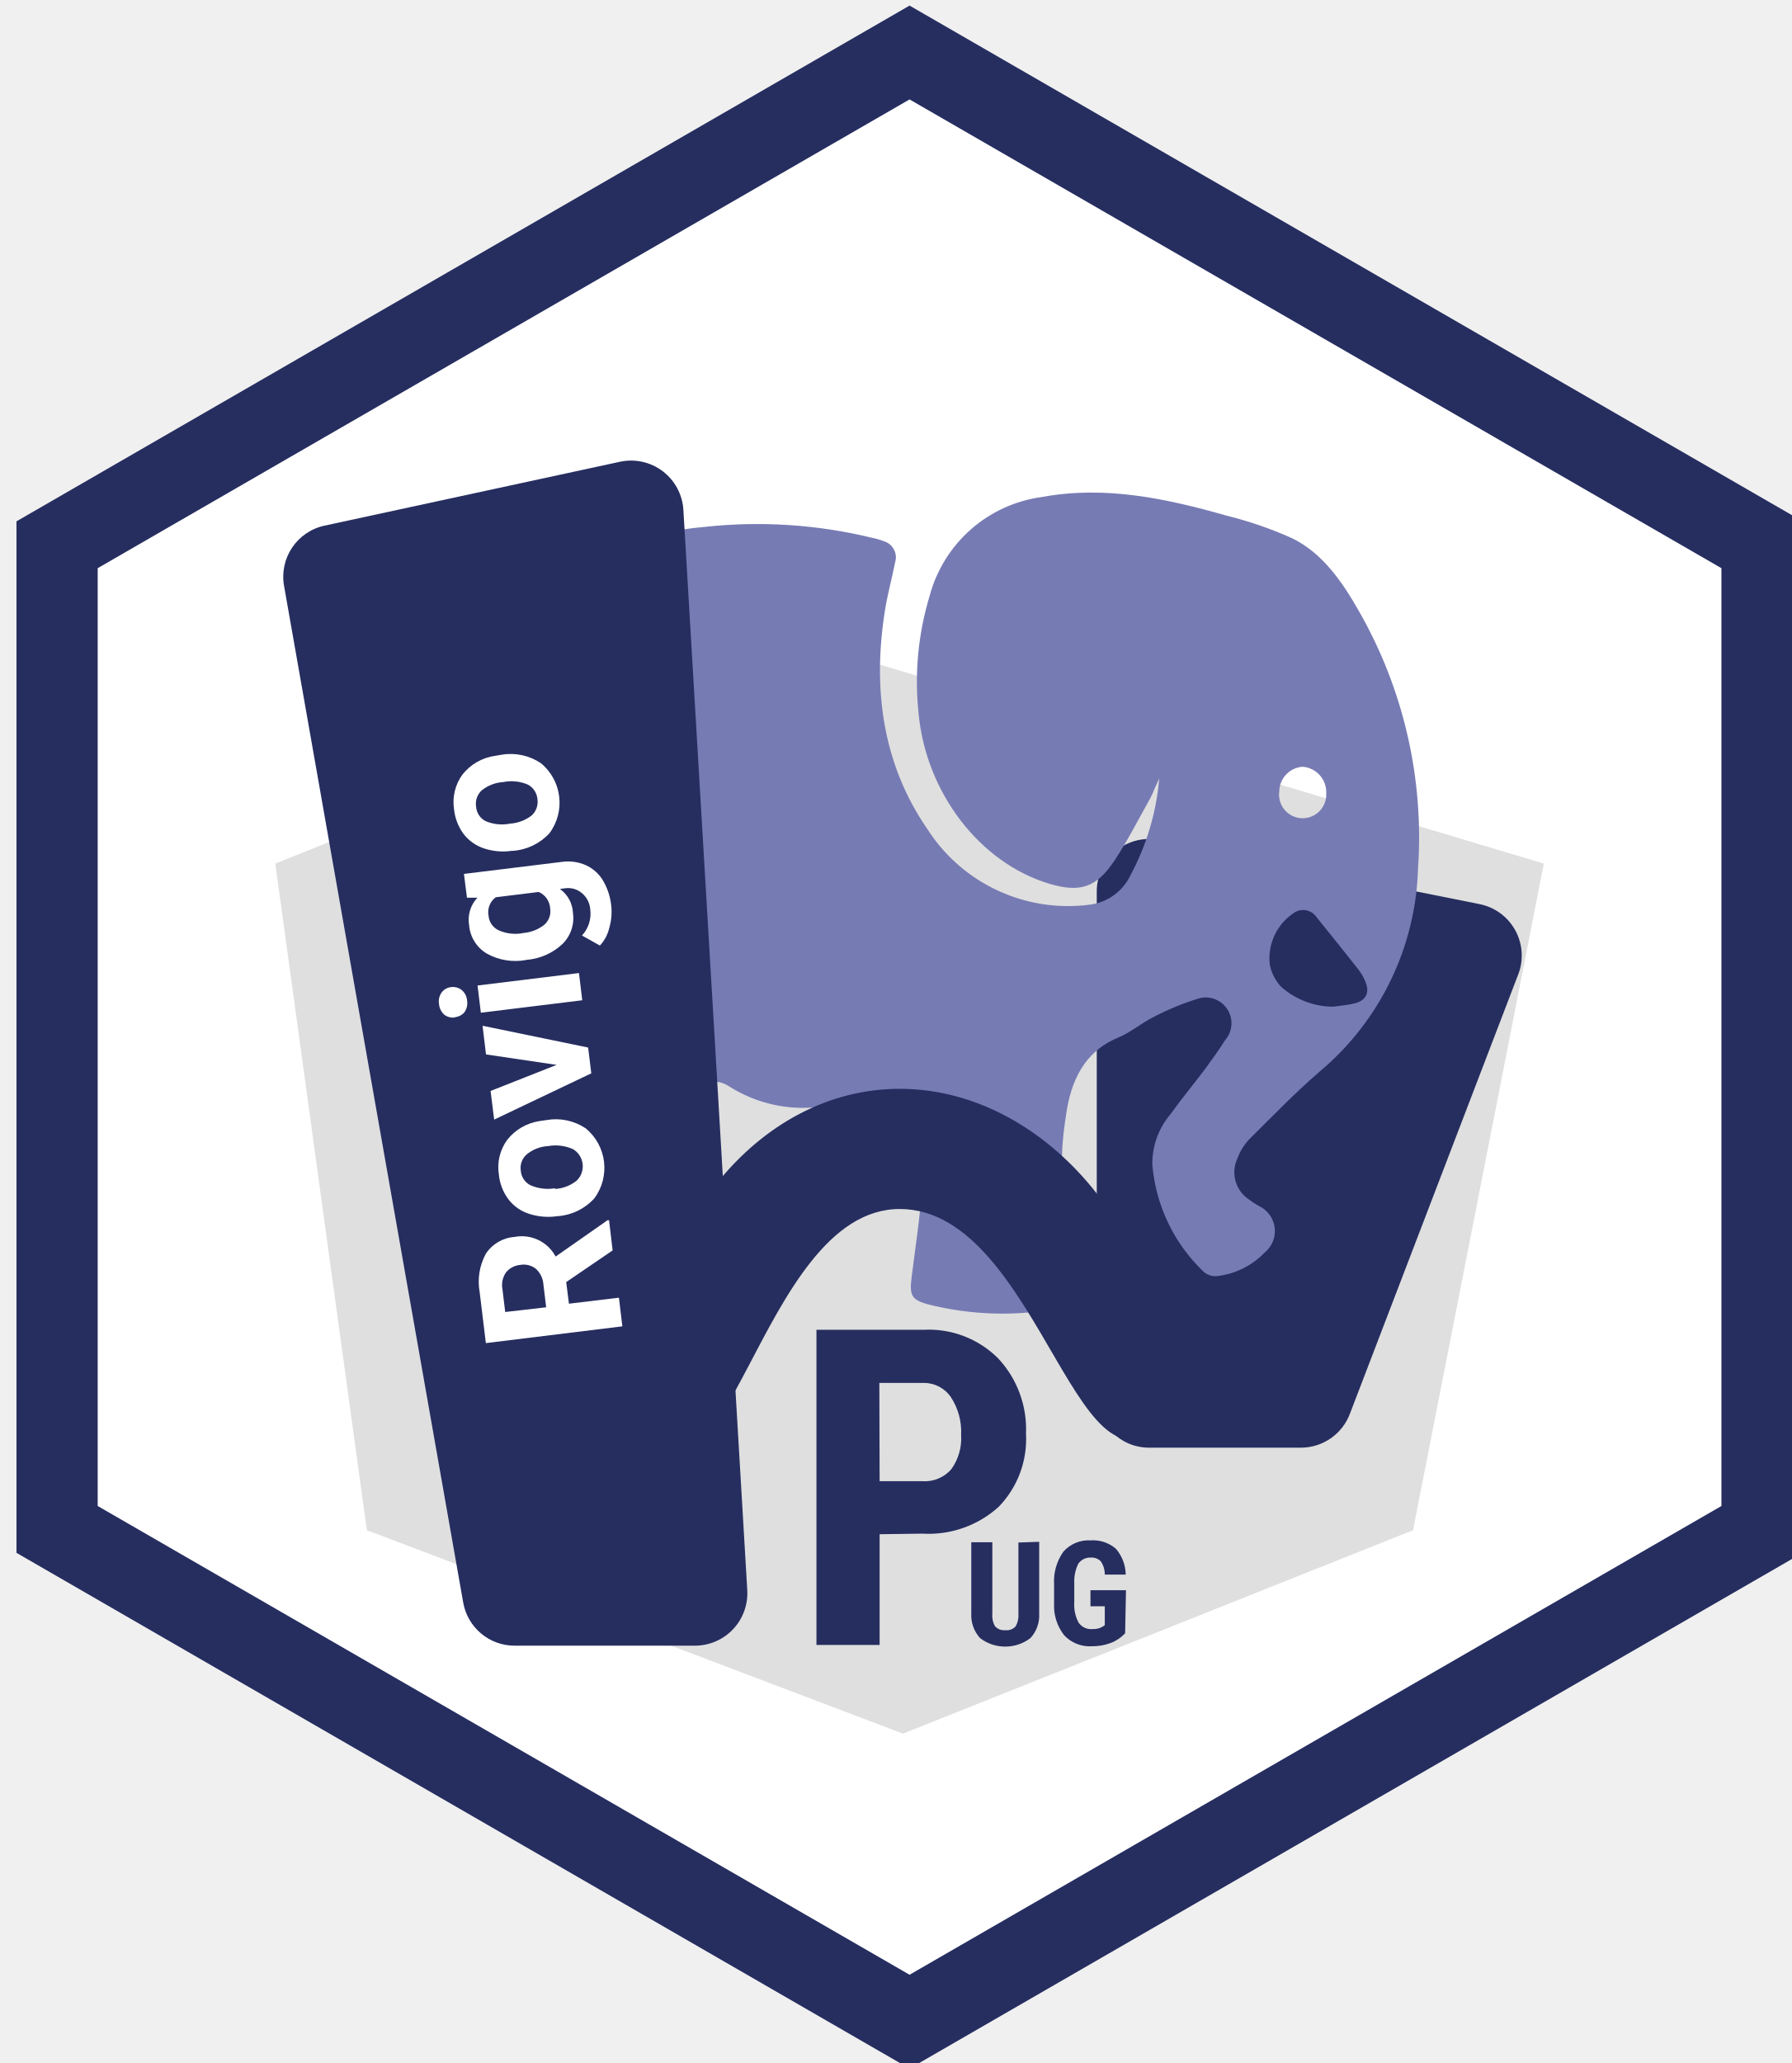
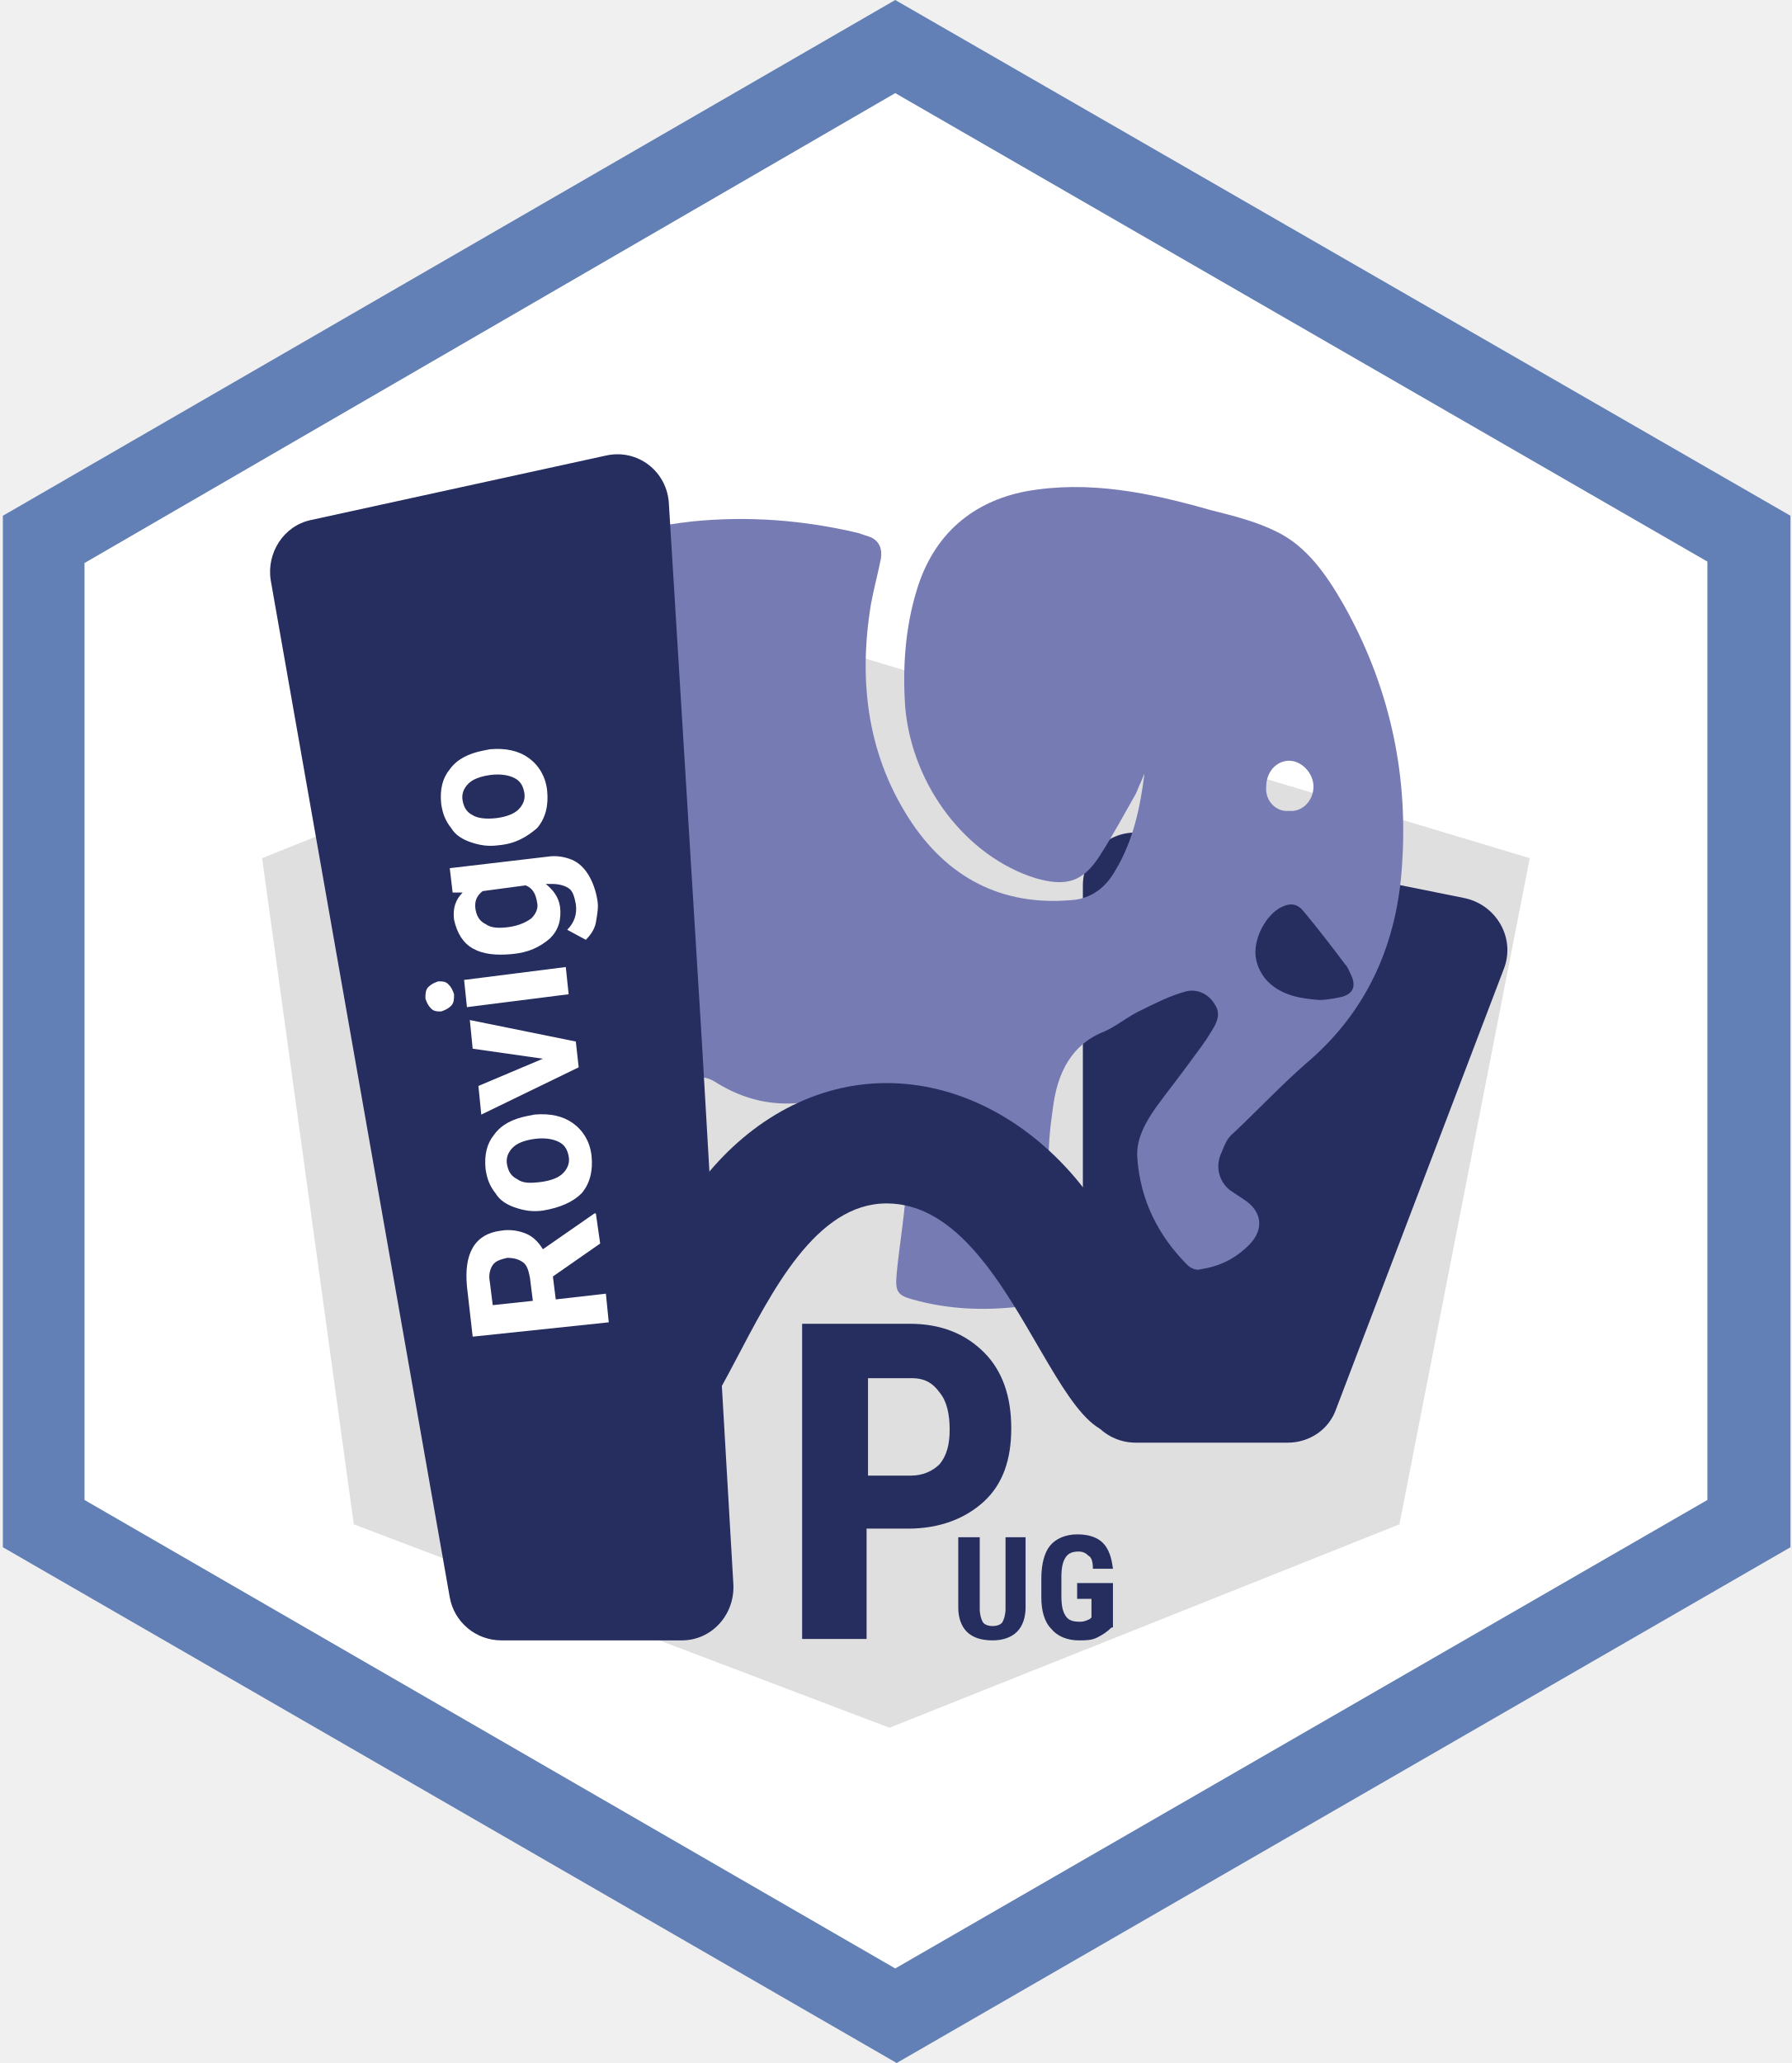
- <svg xmlns="http://www.w3.org/2000/svg" id="Layer_1" data-name="Layer 1" viewBox="0 0 125.07 144">
-   <defs>
-     <style>.cls-1{fill:#fff;}.cls-2{fill:#262e60;}.cls-3{fill:#dfdfdf;}.cls-4{fill:#777bb4;}</style>
-   </defs>
-   <polygon class="cls-1" points="3.98 106.76 3.98 38.03 63.5 3.67 123.02 38.03 123.02 106.76 63.5 141.12 3.98 106.76" />
-   <path class="cls-2" d="M63.5.39l-62.35,36v72l62.35,36,62.35-36v-72Zm56.68,104.73L63.5,137.84,6.82,105.12V39.66L63.5,6.94l56.68,32.72Z" />
-   <polygon class="cls-3" points="57.11 45.1 107.78 60.28 98.65 106.81 63.04 121.01 25.61 106.81 19.22 60.28 57.11 45.1" />
-   <path class="cls-2" d="M106,68a3.66,3.66,0,0,0-2.7-4.89L80.94,58.63a3.66,3.66,0,0,0-4.37,3.58V97.39a3.66,3.66,0,0,0,3.66,3.66H90.82a3.66,3.66,0,0,0,3.42-2.36Z" />
-   <path class="cls-2" d="M61.41,103.39h3a2.45,2.45,0,0,0,2-.83,3.68,3.68,0,0,0,.69-2.41,4.38,4.38,0,0,0-.71-2.62,2.27,2.27,0,0,0-1.9-1h-3.1Zm0,3.7v7.73H57v-22h7.49a6.85,6.85,0,0,1,5.2,2,7.25,7.25,0,0,1,1.94,5.26,6.79,6.79,0,0,1-1.91,5.1,7.28,7.28,0,0,1-5.32,1.87Z" />
-   <path class="cls-2" d="M78.55,114a2.65,2.65,0,0,1-1,.68,3.57,3.57,0,0,1-1.33.23,2.43,2.43,0,0,1-1.93-.77,3.34,3.34,0,0,1-.7-2.23v-1.3a3.59,3.59,0,0,1,.64-2.29,2.33,2.33,0,0,1,1.9-.8,2.44,2.44,0,0,1,1.77.58,2.8,2.8,0,0,1,.69,1.81H77.13a1.61,1.61,0,0,0-.28-.93.91.91,0,0,0-.71-.26,1,1,0,0,0-.86.43,2.78,2.78,0,0,0-.28,1.37v1.31a2.65,2.65,0,0,0,.3,1.43,1.06,1.06,0,0,0,1,.45,1.23,1.23,0,0,0,.7-.18l.13-.09v-1.32h-1V111h2.48Zm-6-6.38v5a2.33,2.33,0,0,1-.61,1.72,2.9,2.9,0,0,1-3.52,0,2.39,2.39,0,0,1-.61-1.75v-4.94h1.47v5a1.47,1.47,0,0,0,.19.87.86.86,0,0,0,.72.27.84.84,0,0,0,.71-.26,1.47,1.47,0,0,0,.2-.86v-5Z" />
-   <path class="cls-4" d="M89.31,55.31a1.75,1.75,0,0,1,1.63-1.79,1.78,1.78,0,0,1,1.65,1.85,1.65,1.65,0,1,1-3.29-.06Zm.11,13.55a3.2,3.2,0,0,1-.77-1.51,3.81,3.81,0,0,1,1.76-3.68A1.13,1.13,0,0,1,91.9,64q1.48,1.83,2.95,3.69a3.59,3.59,0,0,1,.42.71c.39.81.16,1.41-.67,1.63-.5.13-1,.16-1.53.24a5.52,5.52,0,0,1-3.65-1.41Zm-15,9c.34-2.45,1.3-4.45,3.61-5.42.91-.37,1.69-1.06,2.58-1.49a18.57,18.57,0,0,1,3.12-1.27,1.8,1.8,0,0,1,1.79,2.94c-.43.69-.91,1.34-1.39,2-.8,1.06-1.64,2.08-2.42,3.16a5.32,5.32,0,0,0-1.26,3.54A11.68,11.68,0,0,0,84,88.74a1.24,1.24,0,0,0,.9.34,5.46,5.46,0,0,0,3.39-1.65,1.93,1.93,0,0,0-.38-3.24,6.88,6.88,0,0,1-.91-.61,2.27,2.27,0,0,1-.62-2.7,4.06,4.06,0,0,1,.77-1.29c1.65-1.64,3.27-3.32,5-4.81A19.22,19.22,0,0,0,99,60.6a31.77,31.77,0,0,0-4.12-17.93c-1.18-2.08-2.56-4.07-4.67-5.1A27,27,0,0,0,85.66,36c-4.24-1.21-8.51-2.12-12.91-1.31A9.42,9.42,0,0,0,64.9,41.6a20.69,20.69,0,0,0-.77,8.19c.51,5.51,4.25,10.44,9.14,11.9,2.12.63,3.28.28,4.55-1.64.91-1.38,1.67-2.88,2.49-4.34a7.22,7.22,0,0,0,.31-.69c.1-.23.21-.45.31-.68a17.36,17.36,0,0,1-2,6.74,3.64,3.64,0,0,1-2.79,2.06,11.67,11.67,0,0,1-11.41-5.29C61.59,53.29,60.9,48,61.8,42.5c.18-1.09.48-2.16.69-3.24a1.17,1.17,0,0,0-.75-1.47,5.65,5.65,0,0,0-.89-.26,33.94,33.94,0,0,0-11.58-.76,25.48,25.48,0,0,0-12.34,4.46c-5.85,4.19-9.48,10.14-11.45,17.34a13.88,13.88,0,0,0-.35,3.29c0,.74.41.93.93.47a15.6,15.6,0,0,0,1.58-1.67c.45-.56.81-1.2,1.26-1.79s.64-.39.8.18c.11.35.2.69.29,1a25.85,25.85,0,0,0,5.24,10.62A3.16,3.16,0,0,1,36,72.34,29.77,29.77,0,0,1,36,77.06c-.28,3.35-.73,6.68-1.08,10-.19,1.89.37,3,2,3.65a12.6,12.6,0,0,0,3.59.89c1.93.14,3.88,0,5.82,0,.06-2.35-.13-4.67,1.91-5.93-.4-1.74-.85-3.4-1.13-5.09a4.93,4.93,0,0,1,.88-4c.85-1.09,1.92-1.38,2.9-.76a9.6,9.6,0,0,0,9.14.65,2.28,2.28,0,0,1,3.23,1.18,9.22,9.22,0,0,1,1.12,5c-.12,2.19-.47,4.36-.74,6.54-.15,1.22,0,1.53,1.09,1.84a21.18,21.18,0,0,0,7.52.54c.13,0,.27-.08.36-.1.12-2.28-.1-4.65,2.4-5.87-1.1-2.55-1-5.2-.57-7.85v0Z" />
-   <path class="cls-2" d="M81.63,98.39c-6.16,8.92-8.88-14-18.82-14s-12.25,24.66-18,14C44.81,86,52.87,76,62.81,76S81.63,86,81.63,98.39Z" />
-   <path class="cls-2" d="M19.83,40.89a3.65,3.65,0,0,1,2.83-4.2l20.63-4.46a3.66,3.66,0,0,1,4.42,3.36l2.22,37.49L52.17,111a3.66,3.66,0,0,1-3.65,3.87H35.93a3.64,3.64,0,0,1-3.59-3Z" />
-   <path class="cls-1" d="M35.62,57.49a2.78,2.78,0,0,0,1.5-.57,1.29,1.29,0,0,0,.4-1.15,1.27,1.27,0,0,0-.66-1,2.89,2.89,0,0,0-1.73-.18,2.65,2.65,0,0,0-1.49.57,1.27,1.27,0,0,0-.4,1.16,1.22,1.22,0,0,0,.67,1A2.94,2.94,0,0,0,35.62,57.49Zm.1,1.9a4.23,4.23,0,0,1-1.93-.17,3,3,0,0,1-1.42-1,3.52,3.52,0,0,1-.67-1.72,3.26,3.26,0,0,1,.59-2.44,3.53,3.53,0,0,1,2.26-1.3l.48-.08a3.78,3.78,0,0,1,2.73.59,3.57,3.57,0,0,1,.6,4.89,3.83,3.83,0,0,1-2.56,1.23Zm.85,5.73A2.68,2.68,0,0,0,38,64.55a1.24,1.24,0,0,0,.41-1.13,1.33,1.33,0,0,0-.8-1.16l-3,.37a1.29,1.29,0,0,0-.5,1.3,1.22,1.22,0,0,0,.69,1A2.85,2.85,0,0,0,36.57,65.12Zm.1,1.9A4.11,4.11,0,0,1,34,66.57a2.54,2.54,0,0,1-1.25-2,2.24,2.24,0,0,1,.58-1.91H32.6L32.39,61l6.84-.84a3.08,3.08,0,0,1,1.67.23,2.7,2.7,0,0,1,1.19,1.06,4.31,4.31,0,0,1,.58,1.74,3.94,3.94,0,0,1-.13,1.56A2.65,2.65,0,0,1,41.88,66l-1.25-.7a2.24,2.24,0,0,0,.58-1.81,1.63,1.63,0,0,0-.55-1.12A1.5,1.5,0,0,0,39.47,62l-.38.05A2.17,2.17,0,0,1,40,63.72a2.53,2.53,0,0,1-.74,2.18A4.13,4.13,0,0,1,36.75,67Zm-4.91,4a1,1,0,0,1-.74-.19,1.12,1.12,0,0,1-.37-.75,1.06,1.06,0,0,1,.18-.8.94.94,0,0,1,.67-.38,1,1,0,0,1,.74.21,1.06,1.06,0,0,1,.37.73,1.1,1.1,0,0,1-.18.81A1,1,0,0,1,31.76,71Zm8.66-3.1.23,1.9-7.08.87-.23-1.9Zm-1.56,6.41-4.93-.73-.24-2,7.37,1.52.22,1.8L34.5,78.15l-.25-2Zm-.11,8.66a2.66,2.66,0,0,0,1.5-.57A1.39,1.39,0,0,0,40,80.21,3,3,0,0,0,38.25,80a2.55,2.55,0,0,0-1.48.58,1.25,1.25,0,0,0-.41,1.15,1.23,1.23,0,0,0,.67,1A3,3,0,0,0,38.75,82.94Zm.09,1.91a4.32,4.32,0,0,1-1.92-.18,2.93,2.93,0,0,1-1.42-1A3.43,3.43,0,0,1,34.83,82a3.25,3.25,0,0,1,.59-2.45,3.55,3.55,0,0,1,2.26-1.3l.48-.07a3.75,3.75,0,0,1,2.73.58,3.57,3.57,0,0,1,.6,4.89,3.82,3.82,0,0,1-2.56,1.24Zm-.71,6.35-.19-1.58a1.64,1.64,0,0,0-.52-1.1,1.37,1.37,0,0,0-1.09-.28,1.46,1.46,0,0,0-1,.52A1.54,1.54,0,0,0,35.08,90l.19,1.58Zm1.4-1.76L39.72,91l3.49-.42.24,2-9.53,1.17-.43-3.54a4.09,4.09,0,0,1,.43-2.7,2.62,2.62,0,0,1,2-1.17,2.67,2.67,0,0,1,2.87,1.37l3.63-2.54h.1l.25,2.11Z" />
+ <svg xmlns="http://www.w3.org/2000/svg" version="1.1" id="Layer_1" x="0px" y="0px" viewBox="0 0 125.1 144" style="enable-background:new 0 0 125.1 144;" xml:space="preserve">
+   <style type="text/css">
+ 	.st0{fill:#FFFFFF;}
+ 	.st1{fill:#6280B5;}
+ 	.st2{fill:#DFDFDF;}
+ 	.st3{fill:#262E60;}
+ 	.st4{fill:#777BB4;}
+ </style>
+   <g>
+     <polygon class="st0" points="3,106.4 3,37.6 62.6,3.3 122.1,37.6 122.1,106.4 62.6,140.7  " />
+     <g>
+       <g>
+         <g>
+           <g>
+             <path class="st1" d="M62.5,0L0.2,36v72l62.4,36l62.4-36V36L62.5,0z M119.2,104.7l-56.7,32.7L5.9,104.7V39.3L62.5,6.5l56.7,32.7       V104.7z" />
+           </g>
+         </g>
+       </g>
+     </g>
+     <g>
+       <polygon class="st2" points="56.2,44.7 106.8,59.9 97.7,106.4 62.1,120.6 24.7,106.4 18.3,59.9   " />
+       <path class="st3" d="M105,67.6c0.8-2.1-0.5-4.4-2.7-4.9L80,58.2c-2.3-0.5-4.4,1.3-4.4,3.6v17.3V97c0,2,1.6,3.7,3.7,3.7h10.6    c1.5,0,2.9-0.9,3.4-2.4L105,67.6z" />
+       <path class="st3" d="M60.5,103h3.1c0.8,0,1.5-0.3,2-0.8c0.5-0.6,0.7-1.4,0.7-2.4c0-1.1-0.2-2-0.7-2.6c-0.5-0.7-1.1-1-1.9-1h-3.1    V103z M60.5,106.7v7.7H56v-22h7.5c2.2,0,3.9,0.7,5.2,2c1.3,1.3,1.9,3.1,1.9,5.3c0,2.2-0.6,3.9-1.9,5.1c-1.3,1.2-3.1,1.9-5.3,1.9    H60.5z" />
+       <path class="st3" d="M77.6,113.6c-0.3,0.3-0.6,0.5-1,0.7c-0.4,0.2-0.8,0.2-1.3,0.2c-0.8,0-1.5-0.3-1.9-0.8    c-0.5-0.5-0.7-1.3-0.7-2.2v-1.3c0-1,0.2-1.8,0.6-2.3c0.4-0.5,1.1-0.8,1.9-0.8c0.8,0,1.4,0.2,1.8,0.6c0.4,0.4,0.6,1,0.7,1.8h-1.4    c0-0.5-0.1-0.8-0.3-0.9c-0.2-0.2-0.4-0.3-0.7-0.3c-0.4,0-0.7,0.1-0.9,0.4c-0.2,0.3-0.3,0.7-0.3,1.4v1.3c0,0.7,0.1,1.1,0.3,1.4    c0.2,0.3,0.5,0.4,1,0.4c0.3,0,0.5-0.1,0.7-0.2l0.1-0.1v-1.3h-1v-1.1h2.5V113.6z M71.6,107.2v5c0,0.7-0.2,1.3-0.6,1.7    c-0.4,0.4-1,0.6-1.7,0.6c-0.8,0-1.4-0.2-1.8-0.6c-0.4-0.4-0.6-1-0.6-1.7v-4.9h1.5v5c0,0.4,0.1,0.7,0.2,0.9s0.4,0.3,0.7,0.3    s0.6-0.1,0.7-0.3c0.1-0.2,0.2-0.5,0.2-0.9v-5H71.6z" />
+       <path class="st4" d="M88.4,54.9c0-1,0.7-1.8,1.6-1.8c0.9,0,1.7,0.9,1.7,1.8c0,1-0.8,1.8-1.7,1.7C89.1,56.7,88.3,55.9,88.4,54.9    L88.4,54.9z M88.5,68.5c-0.4-0.4-0.7-1-0.8-1.5c-0.3-1.4,0.7-3.2,1.8-3.7c0.6-0.3,1.1-0.2,1.5,0.3c1,1.2,2,2.5,2.9,3.7    c0.2,0.2,0.3,0.5,0.4,0.7c0.4,0.8,0.2,1.4-0.7,1.6c-0.5,0.1-1,0.2-1.5,0.2C90.8,69.7,89.5,69.5,88.5,68.5L88.5,68.5L88.5,68.5z     M73.5,77.4c0.3-2.5,1.3-4.5,3.6-5.4c0.9-0.4,1.7-1.1,2.6-1.5c1-0.5,2-1,3.1-1.3c0.8-0.2,1.6,0.2,2,0.9c0.5,0.7,0.1,1.4-0.3,2    c-0.4,0.7-0.9,1.3-1.4,2c-0.8,1.1-1.6,2.1-2.4,3.2c-0.7,1-1.4,2.2-1.3,3.5c0.2,3,1.5,5.5,3.5,7.5c0.2,0.2,0.6,0.4,0.9,0.3    c1.3-0.2,2.4-0.7,3.4-1.7c1.1-1.1,0.9-2.4-0.4-3.2c-0.3-0.2-0.6-0.4-0.9-0.6c-0.8-0.6-1.1-1.7-0.6-2.7c0.2-0.5,0.4-1,0.8-1.3    c1.7-1.6,3.3-3.3,5-4.8c4.3-3.6,6.5-8.4,6.8-14.2c0.4-6.4-1-12.4-4.1-17.9c-1.2-2.1-2.6-4.1-4.7-5.1c-1.4-0.7-3-1.1-4.6-1.5    c-4.2-1.2-8.5-2.1-12.9-1.3C68,35,65.2,37.2,64,41.2c-0.8,2.6-1,5.4-0.8,8.2c0.5,5.5,4.3,10.4,9.1,11.9c2.1,0.6,3.3,0.3,4.5-1.6    c0.9-1.4,1.7-2.9,2.5-4.3c0.1-0.2,0.2-0.5,0.3-0.7c0.1-0.2,0.2-0.5,0.3-0.7c-0.3,2.4-0.8,4.7-2,6.7c-0.6,1.1-1.5,1.9-2.8,2.1    c-4.7,0.5-8.6-1.2-11.4-5.3c-3.1-4.6-3.8-9.8-2.9-15.3c0.2-1.1,0.5-2.2,0.7-3.2c0.1-0.7-0.1-1.2-0.7-1.5c-0.3-0.1-0.6-0.2-0.9-0.3    c-3.8-0.9-7.7-1.2-11.6-0.8c-4.4,0.5-8.6,1.8-12.3,4.5C30.1,45,26.5,51,24.5,58.2c-0.3,1-0.3,2.2-0.4,3.3c0,0.7,0.4,0.9,0.9,0.5    c0.6-0.5,1.1-1.1,1.6-1.7c0.5-0.6,0.8-1.2,1.3-1.8c0.3-0.5,0.6-0.4,0.8,0.2c0.1,0.3,0.2,0.7,0.3,1c1,4,2.6,7.6,5.2,10.6    c0.4,0.4,0.7,1.1,0.7,1.6c0.1,1.6,0.2,3.2,0.1,4.7c-0.3,3.3-0.7,6.7-1.1,10c-0.2,1.9,0.4,3,2,3.7c1.1,0.5,2.4,0.8,3.6,0.9    c1.9,0.1,3.9,0,5.8,0c0.1-2.4-0.1-4.7,1.9-5.9c-0.4-1.7-0.8-3.4-1.1-5.1c-0.2-1.4,0-2.8,0.9-3.9c0.9-1.1,1.9-1.4,2.9-0.8    c3,1.9,6,1.9,9.1,0.7c1.4-0.6,2.4-0.2,3.2,1.2c0.9,1.5,1.2,3.2,1.1,5c-0.1,2.2-0.5,4.4-0.7,6.5c-0.1,1.2,0,1.5,1.1,1.8    c2.5,0.7,5,0.8,7.5,0.5c0.1,0,0.3-0.1,0.4-0.1c0.1-2.3-0.1-4.7,2.4-5.9C73,82.7,73.1,80.1,73.5,77.4L73.5,77.4L73.5,77.4z" />
+       <path class="st3" d="M80.7,98c-6.2,8.9-8.9-14-18.8-14s-12.3,24.7-18,14c0-12.3,8.1-22.4,18-22.4S80.7,85.6,80.7,98z" />
+       <path class="st3" d="M18.9,40.5c-0.3-1.9,0.9-3.8,2.8-4.2l20.6-4.5c2.2-0.5,4.3,1.1,4.4,3.4L49,72.7l2.2,37.9    c0.1,2.1-1.5,3.9-3.6,3.9H35c-1.8,0-3.3-1.3-3.6-3L18.9,40.5z" />
+       <path class="st0" d="M34.7,57.1c0.7-0.1,1.2-0.3,1.5-0.6c0.3-0.3,0.5-0.7,0.4-1.2c-0.1-0.5-0.3-0.8-0.7-1c-0.4-0.2-1-0.3-1.7-0.2    c-0.7,0.1-1.2,0.3-1.5,0.6c-0.3,0.3-0.5,0.7-0.4,1.2c0.1,0.5,0.3,0.8,0.7,1C33.3,57.1,33.9,57.2,34.7,57.1z M34.8,59    c-0.7,0.1-1.3,0-1.9-0.2c-0.6-0.2-1.1-0.5-1.4-1c-0.4-0.5-0.6-1-0.7-1.7c-0.1-1,0.1-1.8,0.6-2.4c0.5-0.7,1.3-1.1,2.3-1.3l0.5-0.1    c1.1-0.1,2,0.1,2.7,0.6c0.7,0.5,1.2,1.3,1.3,2.3c0.1,1-0.1,1.9-0.7,2.6C36.8,58.4,36,58.9,34.8,59L34.8,59z M35.6,64.7    c0.6-0.1,1.1-0.3,1.5-0.6c0.3-0.3,0.5-0.7,0.4-1.1c-0.1-0.6-0.3-1-0.8-1.2l-3,0.4c-0.4,0.3-0.6,0.7-0.5,1.3c0.1,0.5,0.3,0.8,0.7,1    C34.3,64.8,34.9,64.8,35.6,64.7z M35.7,66.6c-1.1,0.1-2,0-2.7-0.4c-0.7-0.4-1.1-1.1-1.3-2c-0.1-0.8,0.1-1.4,0.6-1.9l-0.7,0    l-0.2-1.7l6.8-0.8c0.6-0.1,1.2,0,1.7,0.2c0.5,0.2,0.9,0.6,1.2,1.1c0.3,0.5,0.5,1.1,0.6,1.7c0.1,0.5,0,1-0.1,1.6    c-0.1,0.5-0.4,0.9-0.7,1.2l-1.3-0.7c0.5-0.5,0.7-1.1,0.6-1.8c-0.1-0.5-0.2-0.9-0.5-1.1c-0.3-0.2-0.7-0.3-1.2-0.3l-0.4,0    c0.5,0.4,0.9,0.9,1,1.6c0.1,0.9-0.1,1.6-0.7,2.2C37.7,66.1,36.9,66.5,35.7,66.6L35.7,66.6z M30.8,70.6c-0.3,0-0.5,0-0.7-0.2    c-0.2-0.2-0.3-0.4-0.4-0.7c0-0.3,0-0.6,0.2-0.8c0.2-0.2,0.4-0.3,0.7-0.4c0.3,0,0.5,0,0.7,0.2c0.2,0.2,0.3,0.4,0.4,0.7    c0,0.3,0,0.6-0.2,0.8C31.3,70.4,31.1,70.5,30.8,70.6z M39.5,67.5l0.2,1.9l-7.1,0.9l-0.2-1.9L39.5,67.5z M37.9,73.9L33,73.2l-0.2-2    l7.4,1.5l0.2,1.8l-6.8,3.3l-0.2-2L37.9,73.9z M37.8,82.5c0.7-0.1,1.2-0.3,1.5-0.6c0.3-0.3,0.5-0.7,0.4-1.2c-0.1-0.5-0.3-0.8-0.7-1    c-0.4-0.2-1-0.3-1.7-0.2c-0.7,0.1-1.2,0.3-1.5,0.6c-0.3,0.3-0.5,0.7-0.4,1.2c0.1,0.5,0.3,0.8,0.7,1C36.5,82.6,37,82.6,37.8,82.5z     M37.9,84.5c-0.7,0.1-1.3,0-1.9-0.2c-0.6-0.2-1.1-0.5-1.4-1c-0.4-0.5-0.6-1-0.7-1.7c-0.1-1,0.1-1.8,0.6-2.4    c0.5-0.7,1.3-1.1,2.3-1.3l0.5-0.1c1.1-0.1,2,0.1,2.7,0.6c0.7,0.5,1.2,1.3,1.3,2.3c0.1,1-0.1,1.9-0.7,2.6    C40,83.9,39.1,84.3,37.9,84.5L37.9,84.5z M37.2,90.8L37,89.2c-0.1-0.5-0.2-0.9-0.5-1.1c-0.3-0.2-0.6-0.3-1.1-0.3    c-0.4,0.1-0.8,0.2-1,0.5c-0.2,0.3-0.3,0.7-0.2,1.2l0.2,1.6L37.2,90.8z M38.6,89.1l0.2,1.6l3.5-0.4l0.2,2L33,93.3l-0.4-3.5    c-0.1-1.1,0-2,0.4-2.7c0.4-0.7,1.1-1.1,2-1.2c0.6-0.1,1.2,0,1.7,0.2c0.5,0.2,0.9,0.6,1.2,1.1l3.6-2.5l0.1,0l0.3,2.1L38.6,89.1z" />
+     </g>
+   </g>
</svg>
